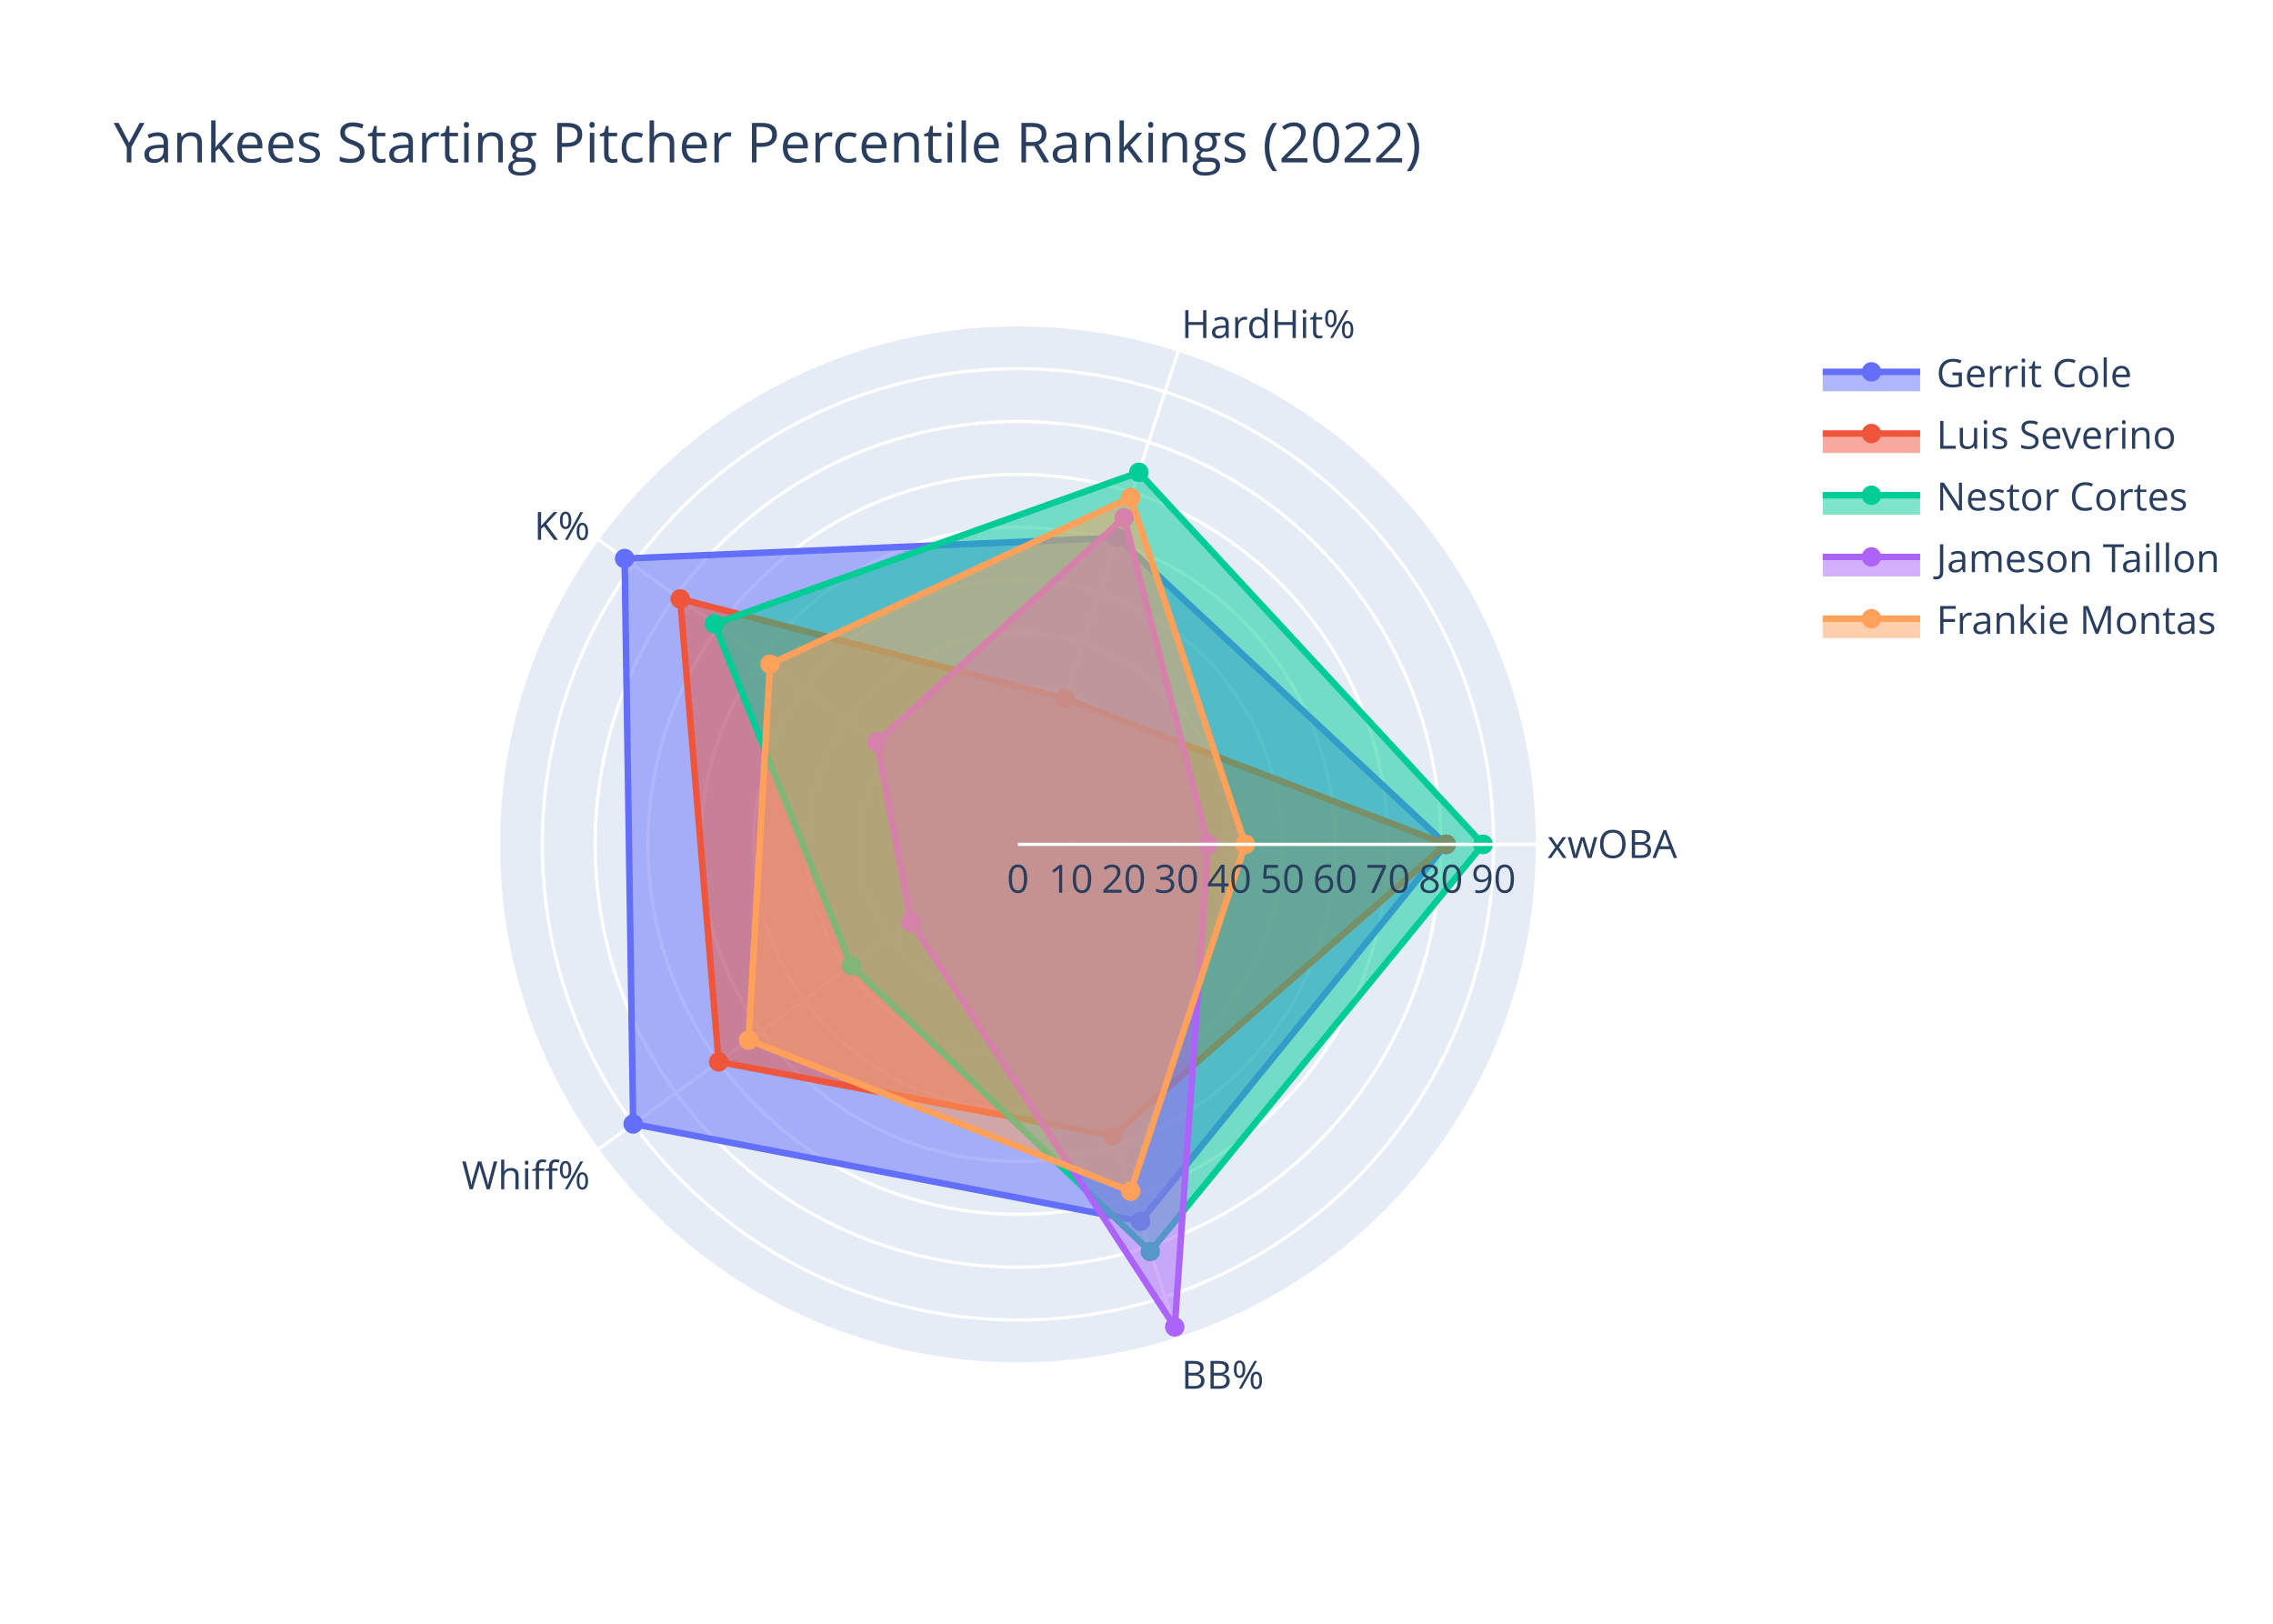
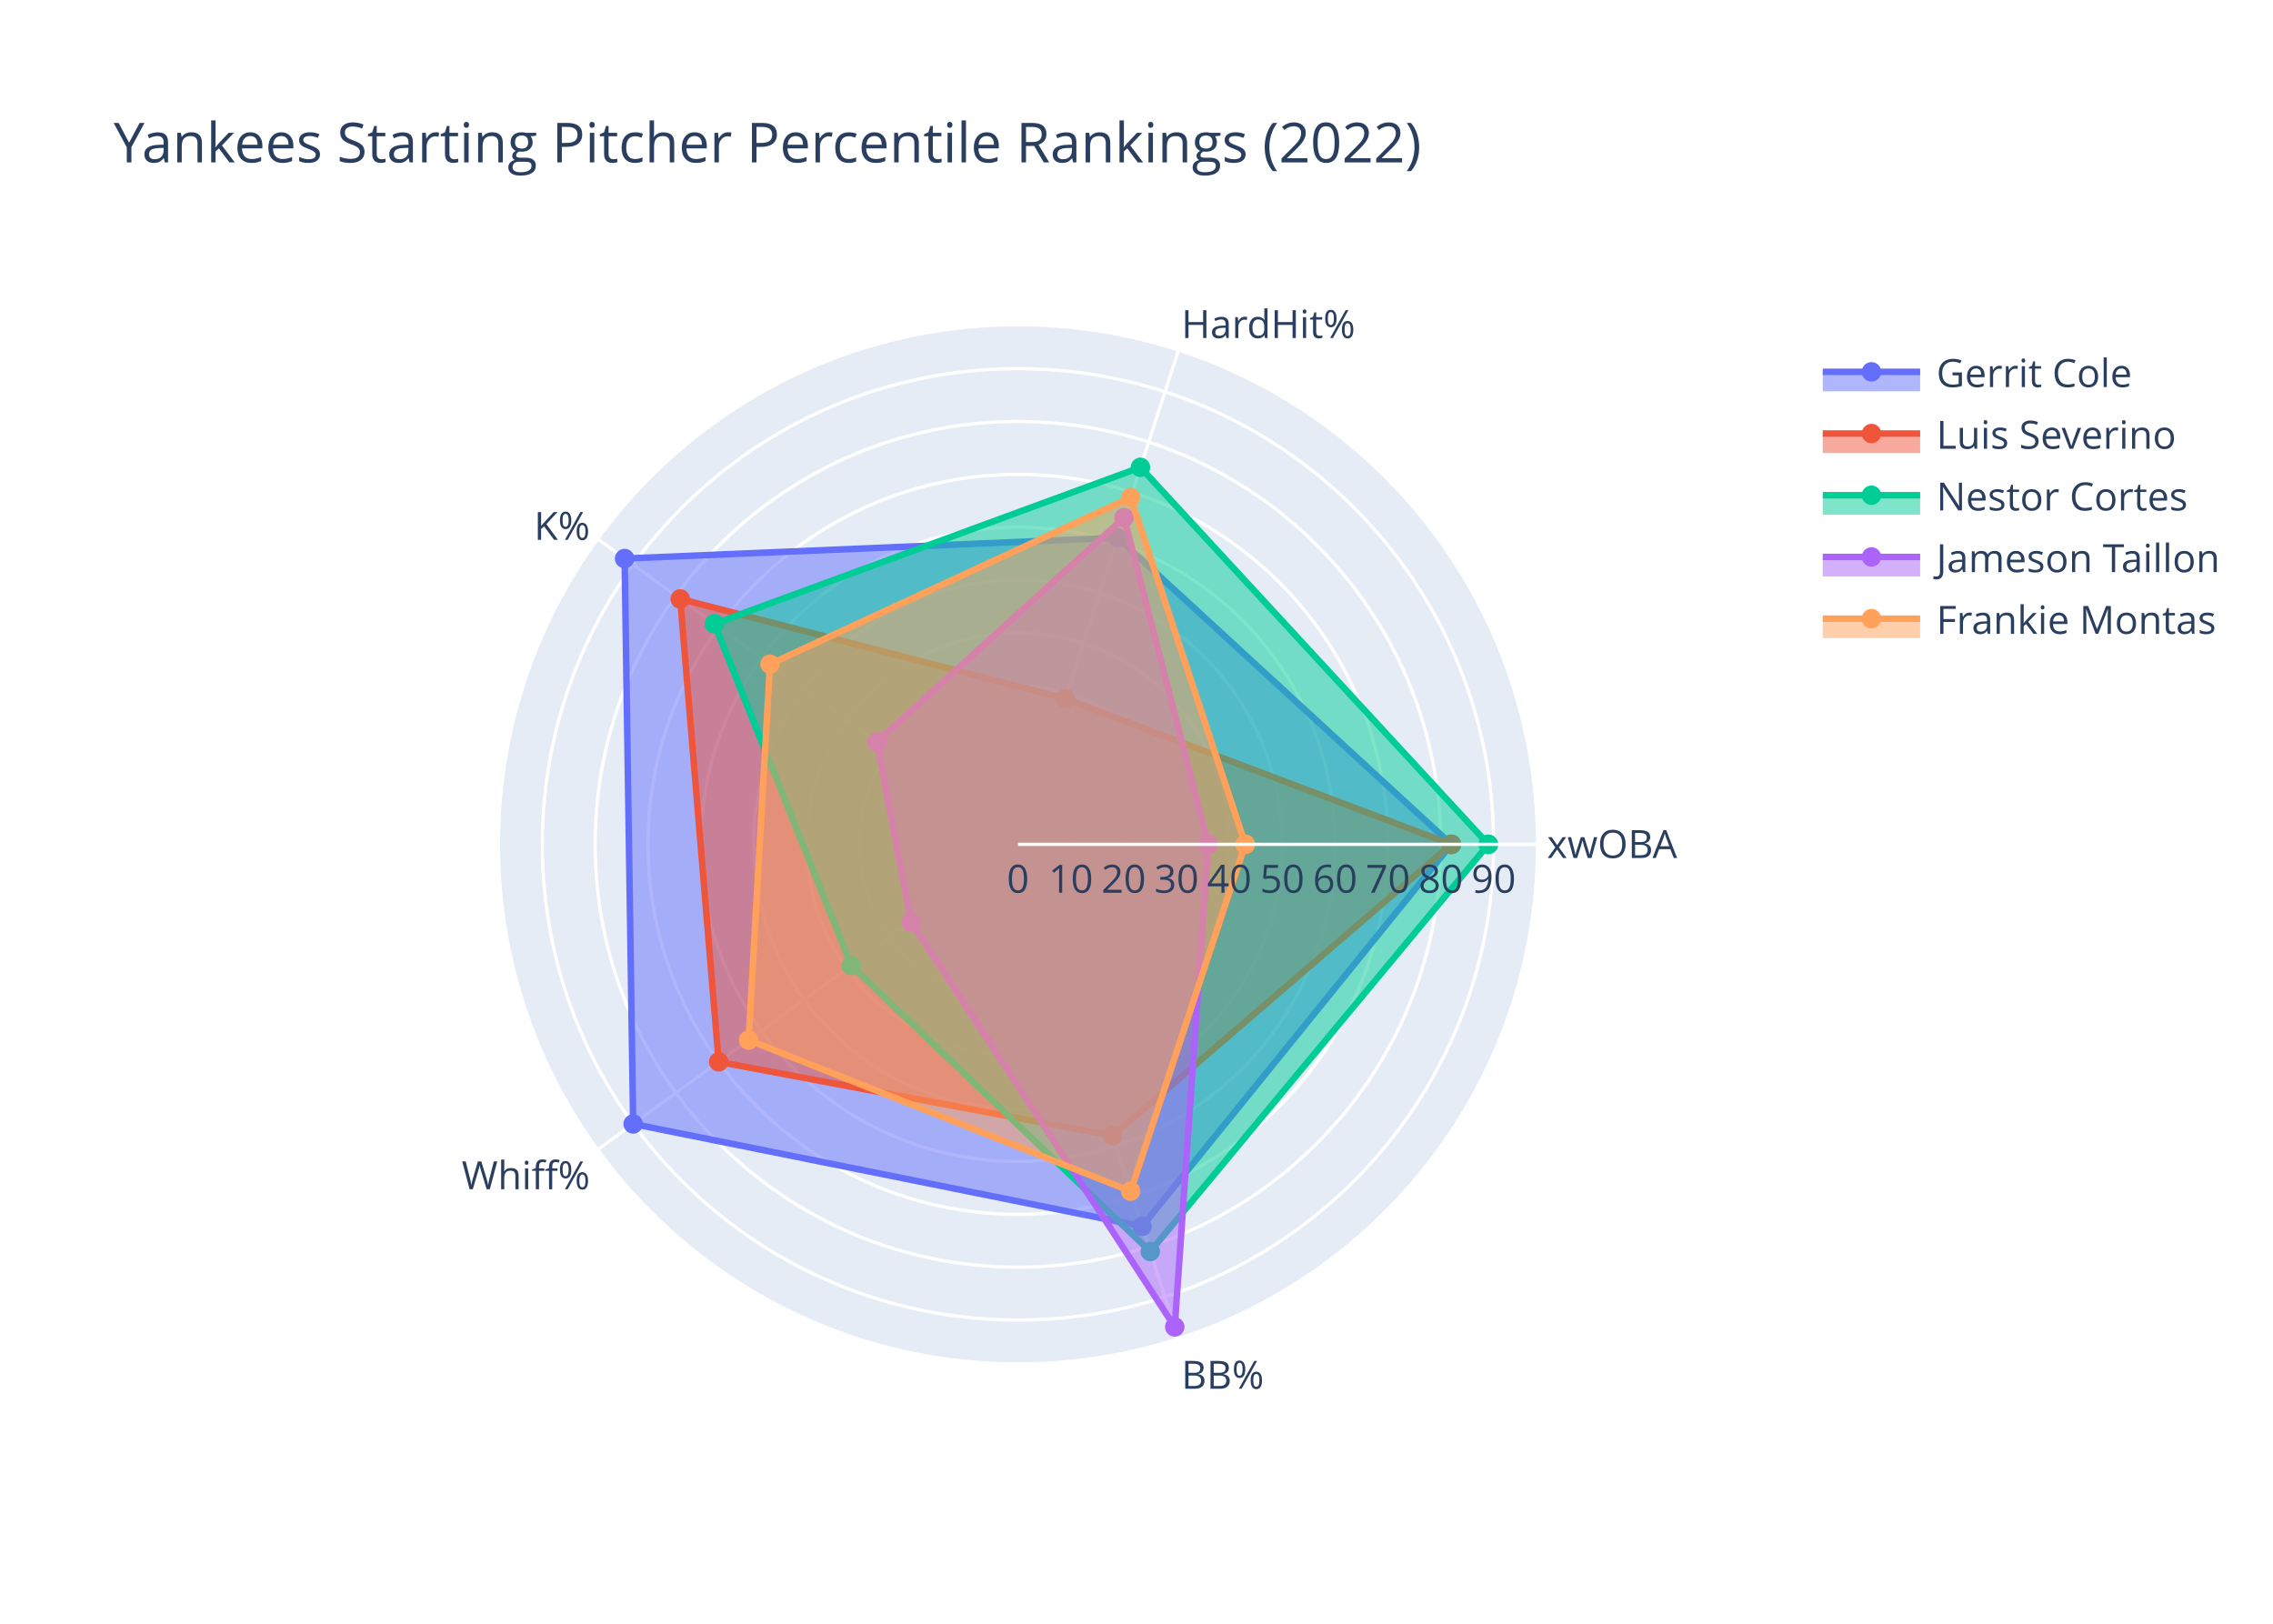
<svg xmlns="http://www.w3.org/2000/svg" class="main-svg" width="700" height="500" style="" viewBox="0 0 700 500">
  <rect x="0" y="0" width="700" height="500" style="fill: rgb(255, 255, 255); fill-opacity: 1;" />
-   <defs id="defs-9b6d51">
+   <defs id="defs-a534f6">
    <g class="clips">
-       <clipPath id="clip9b6d51polar-for-traces">
+       <clipPath id="clipa534f6polar-for-traces">
        <path d="M160,0A160,160 0,1,0 -160,-1.9594348786357652e-14A160,160 0,1,0 160,3.9188697572715304e-14Z" transform="translate(160,160)" />
      </clipPath>
    </g>
    <g class="gradients" />
    <g class="patterns" />
  </defs>
  <g class="bglayer" />
  <g class="layer-below">
    <g class="imagelayer" />
    <g class="shapelayer" />
  </g>
  <g class="cartesianlayer" />
  <g class="polarlayer">
    <g class="polar">
      <g class="polarsublayer draglayer" />
      <g class="polarsublayer plotbg">
        <path d="M160,0A160,160 0,1,0 -160,-1.9594348786357652e-14A160,160 0,1,0 160,3.9188697572715304e-14Z" transform="translate(313.5,260)" style="fill: rgb(229, 236, 246); fill-opacity: 1;" />
      </g>
      <g class="polarsublayer backplot">
        <g class="maplayer" />
      </g>
      <g class="polarsublayer angular-grid" style="fill: none;">
        <path class="angularaxisgrid" d="M313.5,260L473.5,260" style="stroke: rgb(255, 255, 255); stroke-opacity: 1; stroke-width: 1px;" />
        <path class="angularaxisgrid" d="M313.5,260L362.943,107.831" style="stroke: rgb(255, 255, 255); stroke-opacity: 1; stroke-width: 1px;" />
        <path class="angularaxisgrid" d="M313.5,260L184.057,165.954" style="stroke: rgb(255, 255, 255); stroke-opacity: 1; stroke-width: 1px;" />
        <path class="angularaxisgrid" d="M313.5,260L184.057,354.046" style="stroke: rgb(255, 255, 255); stroke-opacity: 1; stroke-width: 1px;" />
        <path class="angularaxisgrid" d="M313.5,260L362.943,412.169" style="stroke: rgb(255, 255, 255); stroke-opacity: 1; stroke-width: 1px;" />
      </g>
      <g class="polarsublayer radial-grid" transform="translate(313.5,260)" style="fill: none;">
        <path class="xgrid" d="M16.28,0A16.28,16.28 0,1,0 -16.28,-1.9937249890118912e-15A16.28,16.28 0,1,0 16.28,3.9874499780237825e-15Z" style="stroke: rgb(255, 255, 255); stroke-opacity: 1; stroke-width: 1px;" />
        <path class="xgrid" d="M32.55,0A32.55,32.55 0,1,0 -32.55,-3.986225331224634e-15A32.55,32.55 0,1,0 32.55,7.972450662449268e-15Z" style="stroke: rgb(255, 255, 255); stroke-opacity: 1; stroke-width: 1px;" />
        <path class="xgrid" d="M48.83,0A48.83,48.83 0,1,0 -48.83,-5.979950320236525e-15A48.83,48.83 0,1,0 48.83,1.195990064047305e-14Z" style="stroke: rgb(255, 255, 255); stroke-opacity: 1; stroke-width: 1px;" />
        <path class="xgrid" d="M65.1,0A65.1,65.1 0,1,0 -65.1,-7.972450662449268e-15A65.1,65.1 0,1,0 65.1,1.5944901324898536e-14Z" style="stroke: rgb(255, 255, 255); stroke-opacity: 1; stroke-width: 1px;" />
        <path class="xgrid" d="M81.38,0A81.38,81.38 0,1,0 -81.38,-9.96617565146116e-15A81.38,81.38 0,1,0 81.38,1.993235130292232e-14Z" style="stroke: rgb(255, 255, 255); stroke-opacity: 1; stroke-width: 1px;" />
        <path class="xgrid" d="M97.66,0A97.66,97.66 0,1,0 -97.66,-1.195990064047305e-14A97.66,97.66 0,1,0 97.66,2.39198012809461e-14Z" style="stroke: rgb(255, 255, 255); stroke-opacity: 1; stroke-width: 1px;" />
        <path class="xgrid" d="M113.93,0A113.93,113.93 0,1,0 -113.93,-1.3952400982685795e-14A113.93,113.93 0,1,0 113.93,2.790480196537159e-14Z" style="stroke: rgb(255, 255, 255); stroke-opacity: 1; stroke-width: 1px;" />
        <path class="xgrid" d="M130.21,0A130.21,130.21 0,1,0 -130.21,-1.5946125971697688e-14A130.21,130.21 0,1,0 130.21,3.1892251943395376e-14Z" style="stroke: rgb(255, 255, 255); stroke-opacity: 1; stroke-width: 1px;" />
        <path class="xgrid" d="M146.48,0A146.48,146.48 0,1,0 -146.48,-1.7938626313910428e-14A146.48,146.48 0,1,0 146.48,3.5877252627820855e-14Z" style="stroke: rgb(255, 255, 255); stroke-opacity: 1; stroke-width: 1px;" />
      </g>
      <g class="polarsublayer frontplot" transform="translate(153.5,100)">
        <g class="barlayer" />
        <g class="scatterlayer">
-           <g class="trace scatter tracec7cfae" style="stroke-miterlimit: 2; opacity: 1;">
-             <g class="fills" clip-path="url(#clip9b6d51polar-for-traces)">
-               <g>
-                 <path class="js-fill" d="M291.84,160L190.68,65.58L38.86,71.99L41.49,246.1L197.72,276.1L291.84,160Z" style="fill: rgb(99, 110, 250); fill-opacity: 0.5; stroke-width: 0;" />
-               </g>
-             </g>
-             <g class="errorbars" />
-             <g class="lines">
-               <path class="js-line" d="M291.84,160L190.68,65.58L38.86,71.99L41.49,246.1L197.72,276.1L291.84,160" clip-path="url(#clip9b6d51polar-for-traces)" style="vector-effect: non-scaling-stroke; fill: none; stroke: rgb(99, 110, 250); stroke-opacity: 1; stroke-width: 2px; opacity: 1;" />
-             </g>
-             <g class="points">
-               <path class="point" transform="translate(291.84,160)" d="M3,0A3,3 0 1,1 0,-3A3,3 0 0,1 3,0Z" style="opacity: 1; stroke-width: 0px; fill: rgb(99, 110, 250); fill-opacity: 1;" />
+           <g class="trace scatter trace2a68e7" style="stroke-miterlimit: 2; opacity: 1;">
+             <g class="fills" clip-path="url(#clipa534f6polar-for-traces)">
+               <g>
+                 <path class="js-fill" d="M293.46,160L190.68,65.58L38.86,71.99L41.49,246.1L198.22,277.64L293.46,160Z" style="fill: rgb(99, 110, 250); fill-opacity: 0.5; stroke-width: 0;" />
+               </g>
+             </g>
+             <g class="errorbars" />
+             <g class="lines">
+               <path class="js-line" d="M293.46,160L190.68,65.58L38.86,71.99L41.49,246.1L198.22,277.64L293.46,160" clip-path="url(#clipa534f6polar-for-traces)" style="vector-effect: non-scaling-stroke; fill: none; stroke: rgb(99, 110, 250); stroke-opacity: 1; stroke-width: 2px; opacity: 1;" />
+             </g>
+             <g class="points">
+               <path class="point" transform="translate(293.46,160)" d="M3,0A3,3 0 1,1 0,-3A3,3 0 0,1 3,0Z" style="opacity: 1; stroke-width: 0px; fill: rgb(99, 110, 250); fill-opacity: 1;" />
              <path class="point" transform="translate(190.68,65.58)" d="M3,0A3,3 0 1,1 0,-3A3,3 0 0,1 3,0Z" style="opacity: 1; stroke-width: 0px; fill: rgb(99, 110, 250); fill-opacity: 1;" />
              <path class="point" transform="translate(38.86,71.99)" d="M3,0A3,3 0 1,1 0,-3A3,3 0 0,1 3,0Z" style="opacity: 1; stroke-width: 0px; fill: rgb(99, 110, 250); fill-opacity: 1;" />
              <path class="point" transform="translate(41.49,246.1)" d="M3,0A3,3 0 1,1 0,-3A3,3 0 0,1 3,0Z" style="opacity: 1; stroke-width: 0px; fill: rgb(99, 110, 250); fill-opacity: 1;" />
-               <path class="point" transform="translate(197.72,276.1)" d="M3,0A3,3 0 1,1 0,-3A3,3 0 0,1 3,0Z" style="opacity: 1; stroke-width: 0px; fill: rgb(99, 110, 250); fill-opacity: 1;" />
-               <path class="point" transform="translate(291.84,160)" d="M3,0A3,3 0 1,1 0,-3A3,3 0 0,1 3,0Z" style="opacity: 1; stroke-width: 0px; fill: rgb(99, 110, 250); fill-opacity: 1;" />
-             </g>
-             <g class="text" />
-           </g>
-           <g class="trace scatter trace6057de" style="stroke-miterlimit: 2; opacity: 1;">
-             <g class="fills" clip-path="url(#clip9b6d51polar-for-traces)">
-               <g>
-                 <path class="js-fill" d="M291.84,160L174.59,115.11L55.98,84.42L67.83,226.97L189.17,249.78L291.84,160Z" style="fill: rgb(239, 85, 59); fill-opacity: 0.5; stroke-width: 0;" />
-               </g>
-             </g>
-             <g class="errorbars" />
-             <g class="lines">
-               <path class="js-line" d="M291.84,160L174.59,115.11L55.98,84.42L67.83,226.97L189.17,249.78L291.84,160" clip-path="url(#clip9b6d51polar-for-traces)" style="vector-effect: non-scaling-stroke; fill: none; stroke: rgb(239, 85, 59); stroke-opacity: 1; stroke-width: 2px; opacity: 1;" />
-             </g>
-             <g class="points">
-               <path class="point" transform="translate(291.84,160)" d="M3,0A3,3 0 1,1 0,-3A3,3 0 0,1 3,0Z" style="opacity: 1; stroke-width: 0px; fill: rgb(239, 85, 59); fill-opacity: 1;" />
+               <path class="point" transform="translate(198.22,277.64)" d="M3,0A3,3 0 1,1 0,-3A3,3 0 0,1 3,0Z" style="opacity: 1; stroke-width: 0px; fill: rgb(99, 110, 250); fill-opacity: 1;" />
+               <path class="point" transform="translate(293.46,160)" d="M3,0A3,3 0 1,1 0,-3A3,3 0 0,1 3,0Z" style="opacity: 1; stroke-width: 0px; fill: rgb(99, 110, 250); fill-opacity: 1;" />
+             </g>
+             <g class="text" />
+           </g>
+           <g class="trace scatter trace5d2694" style="stroke-miterlimit: 2; opacity: 1;">
+             <g class="fills" clip-path="url(#clipa534f6polar-for-traces)">
+               <g>
+                 <path class="js-fill" d="M293.46,160L174.59,115.11L55.98,84.42L67.83,226.97L189.17,249.78L293.46,160Z" style="fill: rgb(239, 85, 59); fill-opacity: 0.5; stroke-width: 0;" />
+               </g>
+             </g>
+             <g class="errorbars" />
+             <g class="lines">
+               <path class="js-line" d="M293.46,160L174.59,115.11L55.98,84.42L67.83,226.97L189.17,249.78L293.46,160" clip-path="url(#clipa534f6polar-for-traces)" style="vector-effect: non-scaling-stroke; fill: none; stroke: rgb(239, 85, 59); stroke-opacity: 1; stroke-width: 2px; opacity: 1;" />
+             </g>
+             <g class="points">
+               <path class="point" transform="translate(293.46,160)" d="M3,0A3,3 0 1,1 0,-3A3,3 0 0,1 3,0Z" style="opacity: 1; stroke-width: 0px; fill: rgb(239, 85, 59); fill-opacity: 1;" />
              <path class="point" transform="translate(174.59,115.11)" d="M3,0A3,3 0 1,1 0,-3A3,3 0 0,1 3,0Z" style="opacity: 1; stroke-width: 0px; fill: rgb(239, 85, 59); fill-opacity: 1;" />
              <path class="point" transform="translate(55.98,84.42)" d="M3,0A3,3 0 1,1 0,-3A3,3 0 0,1 3,0Z" style="opacity: 1; stroke-width: 0px; fill: rgb(239, 85, 59); fill-opacity: 1;" />
              <path class="point" transform="translate(67.83,226.97)" d="M3,0A3,3 0 1,1 0,-3A3,3 0 0,1 3,0Z" style="opacity: 1; stroke-width: 0px; fill: rgb(239, 85, 59); fill-opacity: 1;" />
              <path class="point" transform="translate(189.17,249.78)" d="M3,0A3,3 0 1,1 0,-3A3,3 0 0,1 3,0Z" style="opacity: 1; stroke-width: 0px; fill: rgb(239, 85, 59); fill-opacity: 1;" />
-               <path class="point" transform="translate(291.84,160)" d="M3,0A3,3 0 1,1 0,-3A3,3 0 0,1 3,0Z" style="opacity: 1; stroke-width: 0px; fill: rgb(239, 85, 59); fill-opacity: 1;" />
-             </g>
-             <g class="text" />
-           </g>
-           <g class="trace scatter trace4e5ddf" style="stroke-miterlimit: 2; opacity: 1;">
-             <g class="fills" clip-path="url(#clip9b6d51polar-for-traces)">
-               <g>
-                 <path class="js-fill" d="M303.23,160L197.22,45.45L66.51,92.08L108.65,197.31L200.74,285.38L303.23,160Z" style="fill: rgb(0, 204, 150); fill-opacity: 0.5; stroke-width: 0;" />
-               </g>
-             </g>
-             <g class="errorbars" />
-             <g class="lines">
-               <path class="js-line" d="M303.23,160L197.22,45.45L66.51,92.08L108.65,197.31L200.74,285.38L303.23,160" clip-path="url(#clip9b6d51polar-for-traces)" style="vector-effect: non-scaling-stroke; fill: none; stroke: rgb(0, 204, 150); stroke-opacity: 1; stroke-width: 2px; opacity: 1;" />
-             </g>
-             <g class="points">
-               <path class="point" transform="translate(303.23,160)" d="M3,0A3,3 0 1,1 0,-3A3,3 0 0,1 3,0Z" style="opacity: 1; stroke-width: 0px; fill: rgb(0, 204, 150); fill-opacity: 1;" />
-               <path class="point" transform="translate(197.22,45.45)" d="M3,0A3,3 0 1,1 0,-3A3,3 0 0,1 3,0Z" style="opacity: 1; stroke-width: 0px; fill: rgb(0, 204, 150); fill-opacity: 1;" />
+               <path class="point" transform="translate(293.46,160)" d="M3,0A3,3 0 1,1 0,-3A3,3 0 0,1 3,0Z" style="opacity: 1; stroke-width: 0px; fill: rgb(239, 85, 59); fill-opacity: 1;" />
+             </g>
+             <g class="text" />
+           </g>
+           <g class="trace scatter trace7bd9aa" style="stroke-miterlimit: 2; opacity: 1;">
+             <g class="fills" clip-path="url(#clipa534f6polar-for-traces)">
+               <g>
+                 <path class="js-fill" d="M304.86,160L197.72,43.9L66.51,92.08L108.65,197.31L200.74,285.38L304.86,160Z" style="fill: rgb(0, 204, 150); fill-opacity: 0.5; stroke-width: 0;" />
+               </g>
+             </g>
+             <g class="errorbars" />
+             <g class="lines">
+               <path class="js-line" d="M304.86,160L197.72,43.9L66.51,92.08L108.65,197.31L200.74,285.38L304.86,160" clip-path="url(#clipa534f6polar-for-traces)" style="vector-effect: non-scaling-stroke; fill: none; stroke: rgb(0, 204, 150); stroke-opacity: 1; stroke-width: 2px; opacity: 1;" />
+             </g>
+             <g class="points">
+               <path class="point" transform="translate(304.86,160)" d="M3,0A3,3 0 1,1 0,-3A3,3 0 0,1 3,0Z" style="opacity: 1; stroke-width: 0px; fill: rgb(0, 204, 150); fill-opacity: 1;" />
+               <path class="point" transform="translate(197.72,43.9)" d="M3,0A3,3 0 1,1 0,-3A3,3 0 0,1 3,0Z" style="opacity: 1; stroke-width: 0px; fill: rgb(0, 204, 150); fill-opacity: 1;" />
              <path class="point" transform="translate(66.51,92.08)" d="M3,0A3,3 0 1,1 0,-3A3,3 0 0,1 3,0Z" style="opacity: 1; stroke-width: 0px; fill: rgb(0, 204, 150); fill-opacity: 1;" />
              <path class="point" transform="translate(108.65,197.31)" d="M3,0A3,3 0 1,1 0,-3A3,3 0 0,1 3,0Z" style="opacity: 1; stroke-width: 0px; fill: rgb(0, 204, 150); fill-opacity: 1;" />
              <path class="point" transform="translate(200.74,285.38)" d="M3,0A3,3 0 1,1 0,-3A3,3 0 0,1 3,0Z" style="opacity: 1; stroke-width: 0px; fill: rgb(0, 204, 150); fill-opacity: 1;" />
-               <path class="point" transform="translate(303.23,160)" d="M3,0A3,3 0 1,1 0,-3A3,3 0 0,1 3,0Z" style="opacity: 1; stroke-width: 0px; fill: rgb(0, 204, 150); fill-opacity: 1;" />
-             </g>
-             <g class="text" />
-           </g>
-           <g class="trace scatter trace73b128" style="stroke-miterlimit: 2; opacity: 1;">
-             <g class="fills" clip-path="url(#clip9b6d51polar-for-traces)">
+               <path class="point" transform="translate(304.86,160)" d="M3,0A3,3 0 1,1 0,-3A3,3 0 0,1 3,0Z" style="opacity: 1; stroke-width: 0px; fill: rgb(0, 204, 150); fill-opacity: 1;" />
+             </g>
+             <g class="text" />
+           </g>
+           <g class="trace scatter tracec4f6a8" style="stroke-miterlimit: 2; opacity: 1;">
+             <g class="fills" clip-path="url(#clipa534f6polar-for-traces)">
              <g>
                <path class="js-fill" d="M218.59,160L192.69,59.38L116.55,128.43L127.08,183.92L208.28,308.6L218.59,160Z" style="fill: rgb(171, 99, 250); fill-opacity: 0.5; stroke-width: 0;" />
              </g>
            </g>
            <g class="errorbars" />
            <g class="lines">
-               <path class="js-line" d="M218.59,160L192.69,59.38L116.55,128.43L127.08,183.92L208.28,308.6L218.59,160" clip-path="url(#clip9b6d51polar-for-traces)" style="vector-effect: non-scaling-stroke; fill: none; stroke: rgb(171, 99, 250); stroke-opacity: 1; stroke-width: 2px; opacity: 1;" />
+               <path class="js-line" d="M218.59,160L192.69,59.38L116.55,128.43L127.08,183.92L208.28,308.6L218.59,160" clip-path="url(#clipa534f6polar-for-traces)" style="vector-effect: non-scaling-stroke; fill: none; stroke: rgb(171, 99, 250); stroke-opacity: 1; stroke-width: 2px; opacity: 1;" />
            </g>
            <g class="points">
              <path class="point" transform="translate(218.59,160)" d="M3,0A3,3 0 1,1 0,-3A3,3 0 0,1 3,0Z" style="opacity: 1; stroke-width: 0px; fill: rgb(171, 99, 250); fill-opacity: 1;" />
              <path class="point" transform="translate(192.69,59.38)" d="M3,0A3,3 0 1,1 0,-3A3,3 0 0,1 3,0Z" style="opacity: 1; stroke-width: 0px; fill: rgb(171, 99, 250); fill-opacity: 1;" />
              <path class="point" transform="translate(116.55,128.43)" d="M3,0A3,3 0 1,1 0,-3A3,3 0 0,1 3,0Z" style="opacity: 1; stroke-width: 0px; fill: rgb(171, 99, 250); fill-opacity: 1;" />
              <path class="point" transform="translate(127.08,183.92)" d="M3,0A3,3 0 1,1 0,-3A3,3 0 0,1 3,0Z" style="opacity: 1; stroke-width: 0px; fill: rgb(171, 99, 250); fill-opacity: 1;" />
              <path class="point" transform="translate(208.28,308.6)" d="M3,0A3,3 0 1,1 0,-3A3,3 0 0,1 3,0Z" style="opacity: 1; stroke-width: 0px; fill: rgb(171, 99, 250); fill-opacity: 1;" />
              <path class="point" transform="translate(218.59,160)" d="M3,0A3,3 0 1,1 0,-3A3,3 0 0,1 3,0Z" style="opacity: 1; stroke-width: 0px; fill: rgb(171, 99, 250); fill-opacity: 1;" />
            </g>
            <g class="text" />
          </g>
-           <g class="trace scatter tracef076e4" style="stroke-miterlimit: 2; opacity: 1;">
-             <g class="fills" clip-path="url(#clip9b6d51polar-for-traces)">
+           <g class="trace scatter traceaad77d" style="stroke-miterlimit: 2; opacity: 1;">
+             <g class="fills" clip-path="url(#clipa534f6polar-for-traces)">
              <g>
                <path class="js-fill" d="M229.99,160L194.7,53.19L83.63,104.51L77.04,220.27L194.7,266.81L229.99,160Z" style="fill: rgb(255, 161, 90); fill-opacity: 0.5; stroke-width: 0;" />
              </g>
            </g>
            <g class="errorbars" />
            <g class="lines">
-               <path class="js-line" d="M229.99,160L194.7,53.19L83.63,104.51L77.04,220.27L194.7,266.81L229.99,160" clip-path="url(#clip9b6d51polar-for-traces)" style="vector-effect: non-scaling-stroke; fill: none; stroke: rgb(255, 161, 90); stroke-opacity: 1; stroke-width: 2px; opacity: 1;" />
+               <path class="js-line" d="M229.99,160L194.7,53.19L83.63,104.51L77.04,220.27L194.7,266.81L229.99,160" clip-path="url(#clipa534f6polar-for-traces)" style="vector-effect: non-scaling-stroke; fill: none; stroke: rgb(255, 161, 90); stroke-opacity: 1; stroke-width: 2px; opacity: 1;" />
            </g>
            <g class="points">
              <path class="point" transform="translate(229.99,160)" d="M3,0A3,3 0 1,1 0,-3A3,3 0 0,1 3,0Z" style="opacity: 1; stroke-width: 0px; fill: rgb(255, 161, 90); fill-opacity: 1;" />
              <path class="point" transform="translate(194.7,53.19)" d="M3,0A3,3 0 1,1 0,-3A3,3 0 0,1 3,0Z" style="opacity: 1; stroke-width: 0px; fill: rgb(255, 161, 90); fill-opacity: 1;" />
              <path class="point" transform="translate(83.63,104.51)" d="M3,0A3,3 0 1,1 0,-3A3,3 0 0,1 3,0Z" style="opacity: 1; stroke-width: 0px; fill: rgb(255, 161, 90); fill-opacity: 1;" />
              <path class="point" transform="translate(77.04,220.27)" d="M3,0A3,3 0 1,1 0,-3A3,3 0 0,1 3,0Z" style="opacity: 1; stroke-width: 0px; fill: rgb(255, 161, 90); fill-opacity: 1;" />
              <path class="point" transform="translate(194.7,266.81)" d="M3,0A3,3 0 1,1 0,-3A3,3 0 0,1 3,0Z" style="opacity: 1; stroke-width: 0px; fill: rgb(255, 161, 90); fill-opacity: 1;" />
              <path class="point" transform="translate(229.99,160)" d="M3,0A3,3 0 1,1 0,-3A3,3 0 0,1 3,0Z" style="opacity: 1; stroke-width: 0px; fill: rgb(255, 161, 90); fill-opacity: 1;" />
            </g>
            <g class="text" />
          </g>
        </g>
      </g>
      <g class="polarsublayer angular-line">
        <path d="M160,0A160,160 0,1,0 -160,-1.9594348786357652e-14A160,160 0,1,0 160,3.9188697572715304e-14Z" transform="translate(313.5,260)" stroke-width="1" style="fill: none; stroke: rgb(255, 255, 255); stroke-opacity: 1;" />
      </g>
      <g class="polarsublayer radial-line">
        <line x1="0" y1="0" x2="160" y2="0" transform="translate(313.5,260)" stroke-width="1" style="fill: none; stroke: rgb(255, 255, 255); stroke-opacity: 1;" />
      </g>
      <g class="polarsublayer angular-axis">
        <g class="angularaxistick">
          <text text-anchor="start" x="2.9" y="4.2" transform="translate(473.5,260)" style="font-family: 'Open Sans', verdana, arial, sans-serif; font-size: 12px; fill: rgb(42, 63, 95); fill-opacity: 1; white-space: pre; opacity: 1;">xwOBA</text>
        </g>
        <g class="angularaxistick">
          <text text-anchor="start" x="0.896" y="-3.743" transform="translate(362.9427,107.831)" style="font-family: 'Open Sans', verdana, arial, sans-serif; font-size: 12px; fill: rgb(42, 63, 95); fill-opacity: 1; white-space: pre; opacity: 1;">HardHit%</text>
        </g>
        <g class="angularaxistick">
          <text text-anchor="end" x="-2.346" y="0.283" transform="translate(184.0573,165.9544)" style="font-family: 'Open Sans', verdana, arial, sans-serif; font-size: 12px; fill: rgb(42, 63, 95); fill-opacity: 1; white-space: pre; opacity: 1;">K%</text>
        </g>
        <g class="angularaxistick">
          <text text-anchor="end" x="-2.346" y="12.156" transform="translate(184.0573,354.0456)" style="font-family: 'Open Sans', verdana, arial, sans-serif; font-size: 12px; fill: rgb(42, 63, 95); fill-opacity: 1; white-space: pre; opacity: 1;">Whiff%</text>
        </g>
        <g class="angularaxistick">
          <text text-anchor="start" x="0.896" y="15.469" transform="translate(362.9427,412.169)" style="font-family: 'Open Sans', verdana, arial, sans-serif; font-size: 12px; fill: rgb(42, 63, 95); fill-opacity: 1; white-space: pre; opacity: 1;">BB%</text>
        </g>
      </g>
      <g class="polarsublayer radial-axis" transform="translate(313.5,260)">
        <g class="xtick">
          <text text-anchor="middle" x="0" y="14.9" transform="" style="font-family: 'Open Sans', verdana, arial, sans-serif; font-size: 12px; fill: rgb(42, 63, 95); fill-opacity: 1; white-space: pre; opacity: 1;">0</text>
        </g>
        <g class="xtick">
          <text text-anchor="middle" x="0" y="14.9" transform="translate(16.28,0)" style="font-family: 'Open Sans', verdana, arial, sans-serif; font-size: 12px; fill: rgb(42, 63, 95); fill-opacity: 1; white-space: pre; opacity: 1;">10</text>
        </g>
        <g class="xtick">
          <text text-anchor="middle" x="0" y="14.9" transform="translate(32.55,0)" style="font-family: 'Open Sans', verdana, arial, sans-serif; font-size: 12px; fill: rgb(42, 63, 95); fill-opacity: 1; white-space: pre; opacity: 1;">20</text>
        </g>
        <g class="xtick">
          <text text-anchor="middle" x="0" y="14.9" transform="translate(48.83,0)" style="font-family: 'Open Sans', verdana, arial, sans-serif; font-size: 12px; fill: rgb(42, 63, 95); fill-opacity: 1; white-space: pre; opacity: 1;">30</text>
        </g>
        <g class="xtick">
          <text text-anchor="middle" x="0" y="14.9" transform="translate(65.1,0)" style="font-family: 'Open Sans', verdana, arial, sans-serif; font-size: 12px; fill: rgb(42, 63, 95); fill-opacity: 1; white-space: pre; opacity: 1;">40</text>
        </g>
        <g class="xtick">
          <text text-anchor="middle" x="0" y="14.9" transform="translate(81.38,0)" style="font-family: 'Open Sans', verdana, arial, sans-serif; font-size: 12px; fill: rgb(42, 63, 95); fill-opacity: 1; white-space: pre; opacity: 1;">50</text>
        </g>
        <g class="xtick">
          <text text-anchor="middle" x="0" y="14.9" transform="translate(97.66,0)" style="font-family: 'Open Sans', verdana, arial, sans-serif; font-size: 12px; fill: rgb(42, 63, 95); fill-opacity: 1; white-space: pre; opacity: 1;">60</text>
        </g>
        <g class="xtick">
          <text text-anchor="middle" x="0" y="14.9" transform="translate(113.93,0)" style="font-family: 'Open Sans', verdana, arial, sans-serif; font-size: 12px; fill: rgb(42, 63, 95); fill-opacity: 1; white-space: pre; opacity: 1;">70</text>
        </g>
        <g class="xtick">
          <text text-anchor="middle" x="0" y="14.9" transform="translate(130.21,0)" style="font-family: 'Open Sans', verdana, arial, sans-serif; font-size: 12px; fill: rgb(42, 63, 95); fill-opacity: 1; white-space: pre; opacity: 1;">80</text>
        </g>
        <g class="xtick">
          <text text-anchor="middle" x="0" y="14.9" transform="translate(146.48,0)" style="font-family: 'Open Sans', verdana, arial, sans-serif; font-size: 12px; fill: rgb(42, 63, 95); fill-opacity: 1; white-space: pre; opacity: 1;">90</text>
        </g>
      </g>
    </g>
  </g>
  <g class="smithlayer" />
  <g class="ternarylayer" />
  <g class="geolayer" />
  <g class="funnelarealayer" />
  <g class="pielayer" />
  <g class="iciclelayer" />
  <g class="treemaplayer" />
  <g class="sunburstlayer" />
  <g class="glimages" />
-   <defs id="topdefs-9b6d51">
+   <defs id="topdefs-a534f6">
    <g class="clips" />
-     <clipPath id="legend9b6d51">
+     <clipPath id="legenda534f6">
      <rect width="132" height="105" x="0" y="0" />
    </clipPath>
  </defs>
  <g class="layer-above">
    <g class="imagelayer" />
    <g class="shapelayer" />
  </g>
  <g class="infolayer">
    <g class="legend" pointer-events="all" transform="translate(556.34,100)">
      <rect class="bg" shape-rendering="crispEdges" style="stroke: rgb(68, 68, 68); stroke-opacity: 1; fill: rgb(255, 255, 255); fill-opacity: 1; stroke-width: 0px;" width="132" height="105" x="0" y="0" />
-       <g class="scrollbox" transform="" clip-path="url(#legend9b6d51)">
+       <g class="scrollbox" transform="" clip-path="url(#legenda534f6)">
        <g class="groups">
          <g class="traces" transform="translate(0,14.5)" style="opacity: 1;">
            <text class="legendtext" text-anchor="start" x="40" y="4.68" style="font-family: 'Open Sans', verdana, arial, sans-serif; font-size: 12px; fill: rgb(42, 63, 95); fill-opacity: 1; white-space: pre;">Gerrit Cole</text>
            <g class="layers" style="opacity: 1;">
              <g class="legendfill">
                <path class="js-fill" d="M5,0h30v6h-30z" style="stroke-width: 0; fill: rgb(99, 110, 250); fill-opacity: 0.5;" />
              </g>
              <g class="legendlines">
                <path class="js-line" d="M5,0h30" style="fill: none; stroke: rgb(99, 110, 250); stroke-opacity: 1; stroke-width: 2px;" />
              </g>
              <g class="legendsymbols">
                <g class="legendpoints">
                  <path class="scatterpts" transform="translate(20,0)" d="M3,0A3,3 0 1,1 0,-3A3,3 0 0,1 3,0Z" style="opacity: 1; stroke-width: 0px; fill: rgb(99, 110, 250); fill-opacity: 1;" />
                </g>
              </g>
            </g>
            <rect class="legendtoggle" x="0" y="-9.5" width="126.047" height="19" style="fill: rgb(0, 0, 0); fill-opacity: 0;" />
          </g>
          <g class="traces" transform="translate(0,33.5)" style="opacity: 1;">
            <text class="legendtext" text-anchor="start" x="40" y="4.68" style="font-family: 'Open Sans', verdana, arial, sans-serif; font-size: 12px; fill: rgb(42, 63, 95); fill-opacity: 1; white-space: pre;">Luis Severino</text>
            <g class="layers" style="opacity: 1;">
              <g class="legendfill">
                <path class="js-fill" d="M5,0h30v6h-30z" style="stroke-width: 0; fill: rgb(239, 85, 59); fill-opacity: 0.5;" />
              </g>
              <g class="legendlines">
                <path class="js-line" d="M5,0h30" style="fill: none; stroke: rgb(239, 85, 59); stroke-opacity: 1; stroke-width: 2px;" />
              </g>
              <g class="legendsymbols">
                <g class="legendpoints">
                  <path class="scatterpts" transform="translate(20,0)" d="M3,0A3,3 0 1,1 0,-3A3,3 0 0,1 3,0Z" style="opacity: 1; stroke-width: 0px; fill: rgb(239, 85, 59); fill-opacity: 1;" />
                </g>
              </g>
            </g>
            <rect class="legendtoggle" x="0" y="-9.5" width="126.047" height="19" style="fill: rgb(0, 0, 0); fill-opacity: 0;" />
          </g>
          <g class="traces" transform="translate(0,52.5)" style="opacity: 1;">
            <text class="legendtext" text-anchor="start" x="40" y="4.68" style="font-family: 'Open Sans', verdana, arial, sans-serif; font-size: 12px; fill: rgb(42, 63, 95); fill-opacity: 1; white-space: pre;">Nestor Cortes</text>
            <g class="layers" style="opacity: 1;">
              <g class="legendfill">
                <path class="js-fill" d="M5,0h30v6h-30z" style="stroke-width: 0; fill: rgb(0, 204, 150); fill-opacity: 0.5;" />
              </g>
              <g class="legendlines">
                <path class="js-line" d="M5,0h30" style="fill: none; stroke: rgb(0, 204, 150); stroke-opacity: 1; stroke-width: 2px;" />
              </g>
              <g class="legendsymbols">
                <g class="legendpoints">
                  <path class="scatterpts" transform="translate(20,0)" d="M3,0A3,3 0 1,1 0,-3A3,3 0 0,1 3,0Z" style="opacity: 1; stroke-width: 0px; fill: rgb(0, 204, 150); fill-opacity: 1;" />
                </g>
              </g>
            </g>
            <rect class="legendtoggle" x="0" y="-9.5" width="126.047" height="19" style="fill: rgb(0, 0, 0); fill-opacity: 0;" />
          </g>
          <g class="traces" transform="translate(0,71.5)" style="opacity: 1;">
            <text class="legendtext" text-anchor="start" x="40" y="4.68" style="font-family: 'Open Sans', verdana, arial, sans-serif; font-size: 12px; fill: rgb(42, 63, 95); fill-opacity: 1; white-space: pre;">Jameson Taillon</text>
            <g class="layers" style="opacity: 1;">
              <g class="legendfill">
                <path class="js-fill" d="M5,0h30v6h-30z" style="stroke-width: 0; fill: rgb(171, 99, 250); fill-opacity: 0.5;" />
              </g>
              <g class="legendlines">
                <path class="js-line" d="M5,0h30" style="fill: none; stroke: rgb(171, 99, 250); stroke-opacity: 1; stroke-width: 2px;" />
              </g>
              <g class="legendsymbols">
                <g class="legendpoints">
                  <path class="scatterpts" transform="translate(20,0)" d="M3,0A3,3 0 1,1 0,-3A3,3 0 0,1 3,0Z" style="opacity: 1; stroke-width: 0px; fill: rgb(171, 99, 250); fill-opacity: 1;" />
                </g>
              </g>
            </g>
            <rect class="legendtoggle" x="0" y="-9.5" width="126.047" height="19" style="fill: rgb(0, 0, 0); fill-opacity: 0;" />
          </g>
          <g class="traces" transform="translate(0,90.5)" style="opacity: 1;">
            <text class="legendtext" text-anchor="start" x="40" y="4.68" style="font-family: 'Open Sans', verdana, arial, sans-serif; font-size: 12px; fill: rgb(42, 63, 95); fill-opacity: 1; white-space: pre;">Frankie Montas</text>
            <g class="layers" style="opacity: 1;">
              <g class="legendfill">
                <path class="js-fill" d="M5,0h30v6h-30z" style="stroke-width: 0; fill: rgb(255, 161, 90); fill-opacity: 0.5;" />
              </g>
              <g class="legendlines">
                <path class="js-line" d="M5,0h30" style="fill: none; stroke: rgb(255, 161, 90); stroke-opacity: 1; stroke-width: 2px;" />
              </g>
              <g class="legendsymbols">
                <g class="legendpoints">
                  <path class="scatterpts" transform="translate(20,0)" d="M3,0A3,3 0 1,1 0,-3A3,3 0 0,1 3,0Z" style="opacity: 1; stroke-width: 0px; fill: rgb(255, 161, 90); fill-opacity: 1;" />
                </g>
              </g>
            </g>
            <rect class="legendtoggle" x="0" y="-9.5" width="126.047" height="19" style="fill: rgb(0, 0, 0); fill-opacity: 0;" />
          </g>
        </g>
      </g>
      <rect class="scrollbar" rx="20" ry="3" width="0" height="0" style="fill: rgb(128, 139, 164); fill-opacity: 1;" x="0" y="0" />
    </g>
    <g class="g-gtitle">
      <text class="gtitle" x="35" y="50" text-anchor="start" dy="0em" style="font-family: 'Open Sans', verdana, arial, sans-serif; font-size: 17px; fill: rgb(42, 63, 95); opacity: 1; font-weight: normal; white-space: pre;">Yankees Starting Pitcher Percentile Rankings (2022)</text>
    </g>
    <g class="g-polartitle" />
  </g>
</svg>
